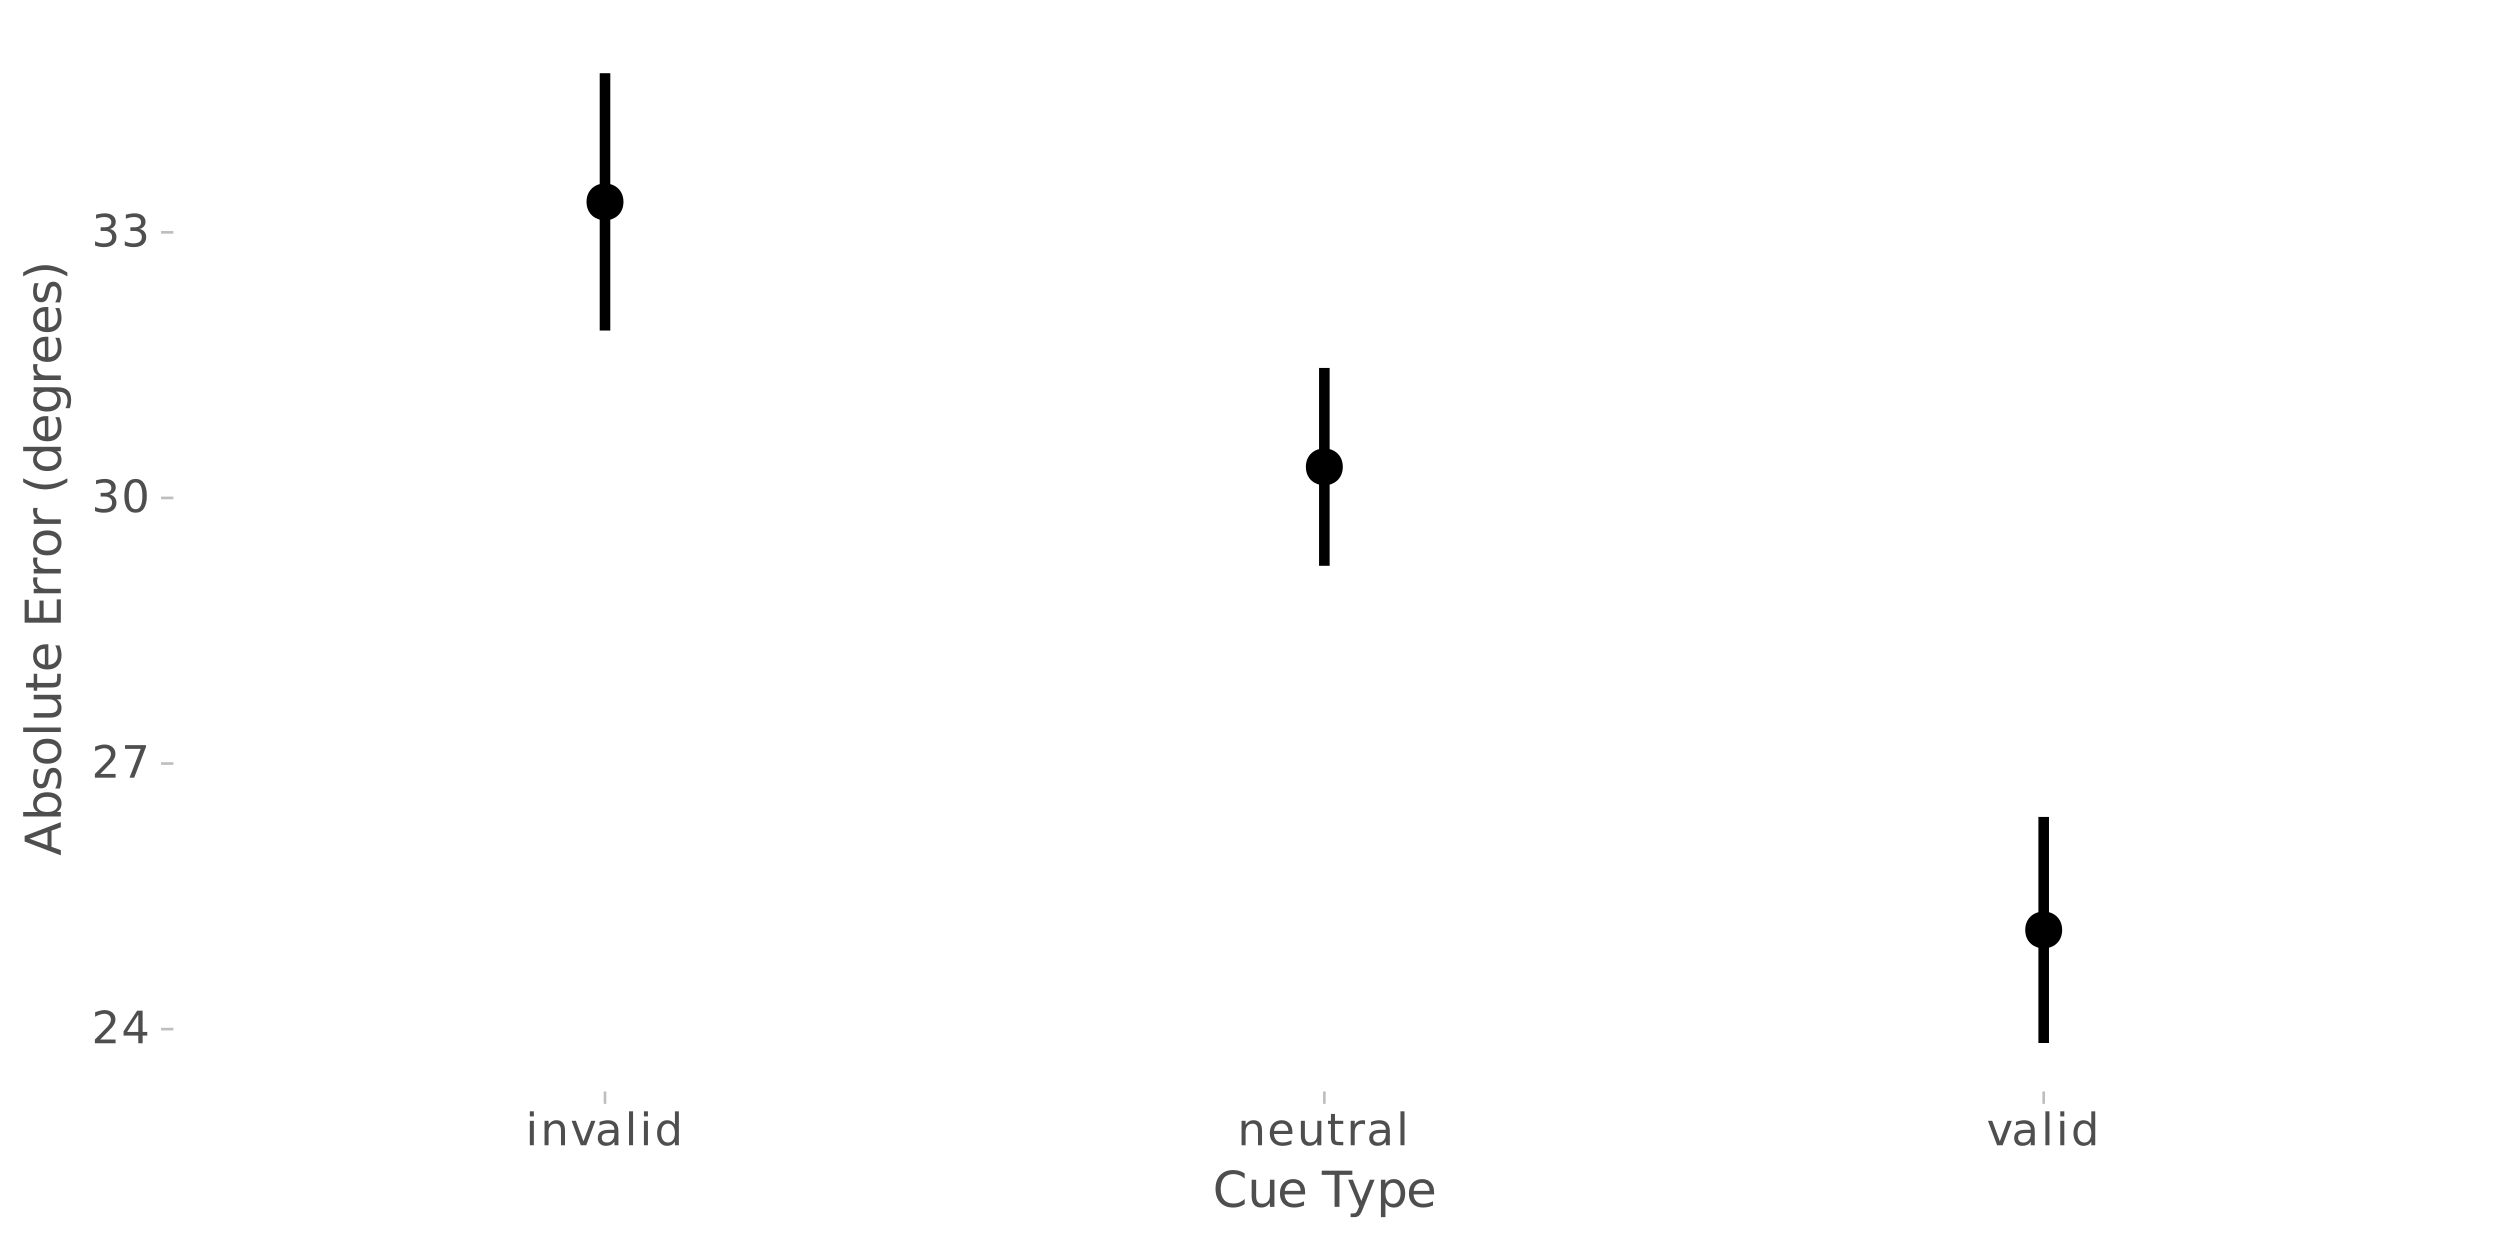
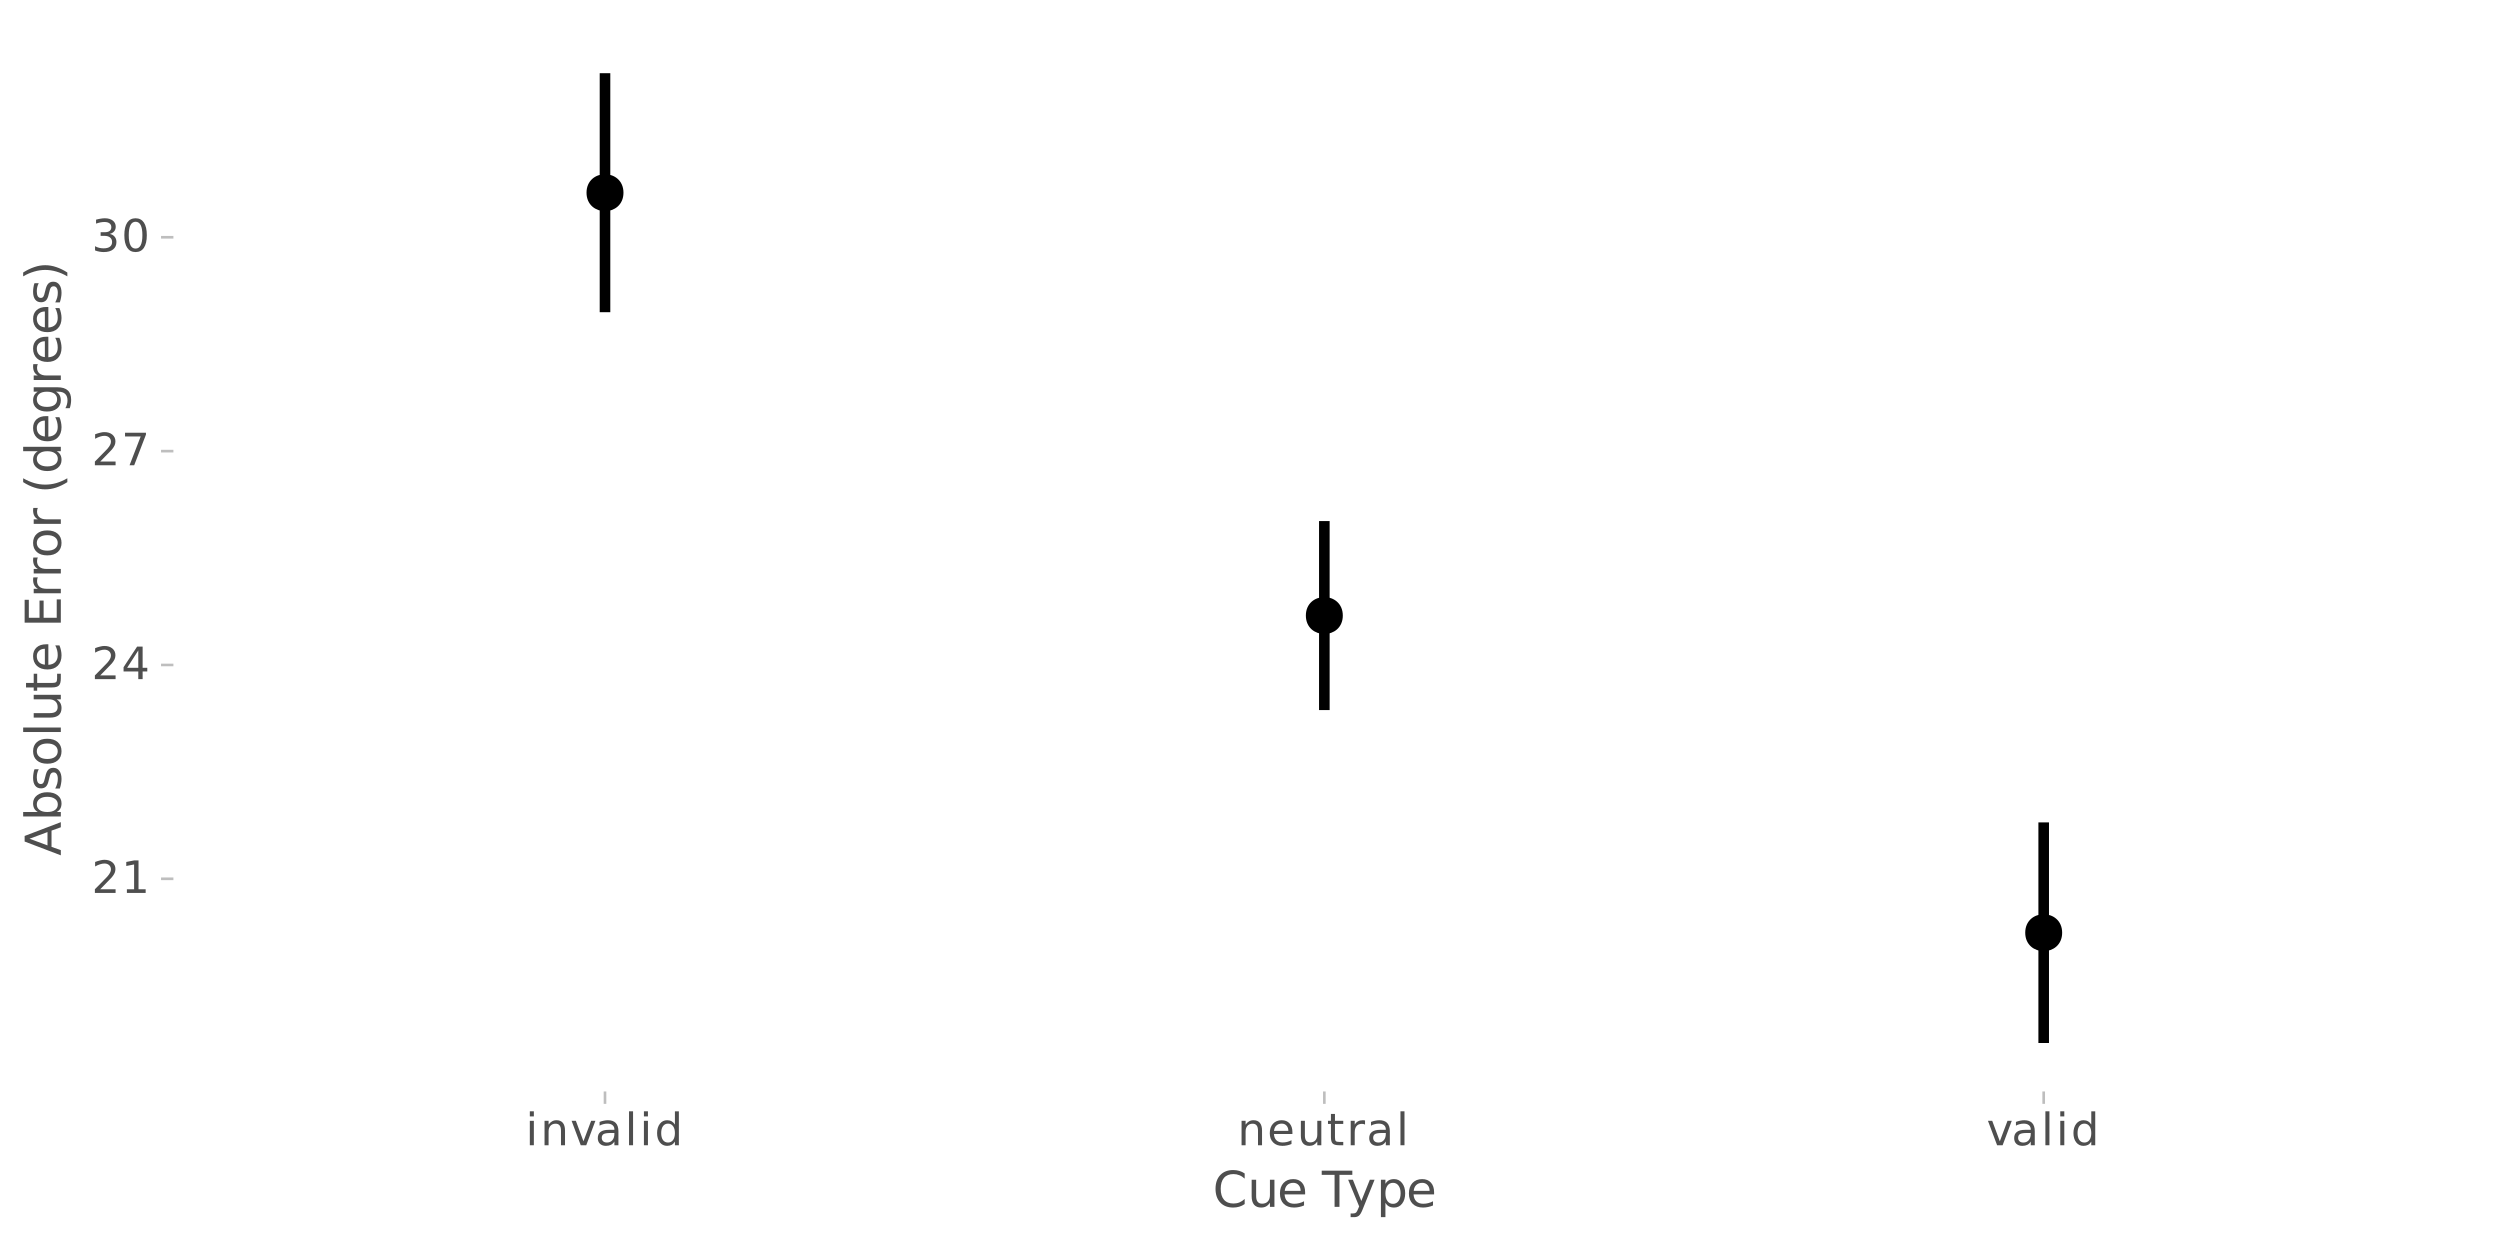
<svg xmlns="http://www.w3.org/2000/svg" xmlns:xlink="http://www.w3.org/1999/xlink" width="504pt" height="252pt" viewBox="0 0 504 252">
  <defs>
    <g>
      <g id="glyph-0-0">
        <path d="M 1.734 -0.75 L 4.828 -0.75 L 4.828 0 L 0.656 0 L 0.656 -0.75 C 1 -1.094 1.457 -1.555 2.031 -2.141 C 2.613 -2.734 2.984 -3.113 3.141 -3.281 C 3.422 -3.602 3.613 -3.875 3.719 -4.094 C 3.832 -4.32 3.891 -4.539 3.891 -4.75 C 3.891 -5.102 3.77 -5.391 3.531 -5.609 C 3.289 -5.828 2.973 -5.938 2.578 -5.938 C 2.297 -5.938 2 -5.883 1.688 -5.781 C 1.383 -5.688 1.055 -5.539 0.703 -5.344 L 0.703 -6.25 C 1.055 -6.383 1.391 -6.488 1.703 -6.562 C 2.016 -6.645 2.301 -6.688 2.562 -6.688 C 3.238 -6.688 3.781 -6.516 4.188 -6.172 C 4.594 -5.828 4.797 -5.375 4.797 -4.812 C 4.797 -4.539 4.742 -4.281 4.641 -4.031 C 4.535 -3.789 4.352 -3.508 4.094 -3.188 C 4.02 -3.102 3.785 -2.859 3.391 -2.453 C 2.992 -2.047 2.441 -1.477 1.734 -0.75 Z M 1.734 -0.75 " />
      </g>
      <g id="glyph-0-1">
+         <path d="M 1.109 -0.75 L 2.562 -0.75 L 2.562 -5.75 L 0.984 -5.438 L 0.984 -6.25 L 2.562 -6.562 L 3.453 -6.562 L 3.453 -0.75 L 4.891 -0.75 L 4.891 0 L 1.109 0 Z M 1.109 -0.75 " />
+       </g>
+       <g id="glyph-0-2">
        <path d="M 3.406 -5.781 L 1.156 -2.281 L 3.406 -2.281 Z M 3.172 -6.562 L 4.281 -6.562 L 4.281 -2.281 L 5.219 -2.281 L 5.219 -1.547 L 4.281 -1.547 L 4.281 0 L 3.406 0 L 3.406 -1.547 L 0.438 -1.547 L 0.438 -2.406 Z M 3.172 -6.562 " />
      </g>
-       <g id="glyph-0-2">
+       <g id="glyph-0-3">
        <path d="M 0.734 -6.562 L 4.953 -6.562 L 4.953 -6.188 L 2.578 0 L 1.641 0 L 3.891 -5.812 L 0.734 -5.812 Z M 0.734 -6.562 " />
      </g>
-       <g id="glyph-0-3">
+       <g id="glyph-0-4">
        <path d="M 3.656 -3.531 C 4.082 -3.445 4.41 -3.258 4.641 -2.969 C 4.879 -2.688 5 -2.332 5 -1.906 C 5 -1.258 4.773 -0.758 4.328 -0.406 C 3.891 -0.051 3.258 0.125 2.438 0.125 C 2.164 0.125 1.883 0.098 1.594 0.047 C 1.301 -0.004 1 -0.086 0.688 -0.203 L 0.688 -1.062 C 0.938 -0.914 1.207 -0.805 1.5 -0.734 C 1.789 -0.66 2.094 -0.625 2.406 -0.625 C 2.969 -0.625 3.395 -0.734 3.688 -0.953 C 3.977 -1.172 4.125 -1.488 4.125 -1.906 C 4.125 -2.289 3.988 -2.594 3.719 -2.812 C 3.445 -3.031 3.066 -3.141 2.578 -3.141 L 1.812 -3.141 L 1.812 -3.875 L 2.625 -3.875 C 3.062 -3.875 3.395 -3.957 3.625 -4.125 C 3.852 -4.301 3.969 -4.555 3.969 -4.891 C 3.969 -5.223 3.848 -5.477 3.609 -5.656 C 3.367 -5.844 3.023 -5.938 2.578 -5.938 C 2.336 -5.938 2.078 -5.91 1.797 -5.859 C 1.523 -5.805 1.223 -5.723 0.891 -5.609 L 0.891 -6.406 C 1.223 -6.5 1.535 -6.566 1.828 -6.609 C 2.117 -6.66 2.395 -6.688 2.656 -6.688 C 3.332 -6.688 3.867 -6.531 4.266 -6.219 C 4.66 -5.914 4.859 -5.504 4.859 -4.984 C 4.859 -4.617 4.754 -4.312 4.547 -4.062 C 4.336 -3.812 4.039 -3.633 3.656 -3.531 Z M 3.656 -3.531 " />
      </g>
-       <g id="glyph-0-4">
+       <g id="glyph-0-5">
        <path d="M 2.859 -5.984 C 2.398 -5.984 2.055 -5.754 1.828 -5.297 C 1.598 -4.848 1.484 -4.176 1.484 -3.281 C 1.484 -2.375 1.598 -1.695 1.828 -1.25 C 2.055 -0.801 2.398 -0.578 2.859 -0.578 C 3.316 -0.578 3.66 -0.801 3.891 -1.25 C 4.117 -1.695 4.234 -2.375 4.234 -3.281 C 4.234 -4.176 4.117 -4.848 3.891 -5.297 C 3.66 -5.754 3.316 -5.984 2.859 -5.984 Z M 2.859 -6.688 C 3.598 -6.688 4.16 -6.395 4.547 -5.812 C 4.93 -5.227 5.125 -4.383 5.125 -3.281 C 5.125 -2.176 4.93 -1.332 4.547 -0.75 C 4.16 -0.164 3.598 0.125 2.859 0.125 C 2.129 0.125 1.566 -0.164 1.172 -0.75 C 0.785 -1.332 0.594 -2.176 0.594 -3.281 C 0.594 -4.383 0.785 -5.227 1.172 -5.812 C 1.566 -6.395 2.129 -6.688 2.859 -6.688 Z M 2.859 -6.688 " />
      </g>
-       <g id="glyph-0-5">
+       <g id="glyph-0-6">
        <path d="M 0.844 -4.922 L 1.656 -4.922 L 1.656 0 L 0.844 0 Z M 0.844 -6.844 L 1.656 -6.844 L 1.656 -5.812 L 0.844 -5.812 Z M 0.844 -6.844 " />
      </g>
-       <g id="glyph-0-6">
+       <g id="glyph-0-7">
        <path d="M 4.938 -2.969 L 4.938 0 L 4.125 0 L 4.125 -2.938 C 4.125 -3.406 4.035 -3.754 3.859 -3.984 C 3.68 -4.223 3.41 -4.344 3.047 -4.344 C 2.609 -4.344 2.258 -4.203 2 -3.922 C 1.75 -3.641 1.625 -3.258 1.625 -2.781 L 1.625 0 L 0.812 0 L 0.812 -4.922 L 1.625 -4.922 L 1.625 -4.156 C 1.82 -4.445 2.051 -4.664 2.312 -4.812 C 2.57 -4.969 2.875 -5.047 3.219 -5.047 C 3.781 -5.047 4.207 -4.867 4.5 -4.516 C 4.789 -4.16 4.938 -3.645 4.938 -2.969 Z M 4.938 -2.969 " />
      </g>
-       <g id="glyph-0-7">
+       <g id="glyph-0-8">
        <path d="M 0.266 -4.922 L 1.125 -4.922 L 2.656 -0.797 L 4.203 -4.922 L 5.062 -4.922 L 3.219 0 L 2.109 0 Z M 0.266 -4.922 " />
      </g>
-       <g id="glyph-0-8">
+       <g id="glyph-0-9">
        <path d="M 3.078 -2.469 C 2.43 -2.469 1.977 -2.395 1.719 -2.25 C 1.469 -2.102 1.344 -1.848 1.344 -1.484 C 1.344 -1.203 1.438 -0.973 1.625 -0.797 C 1.82 -0.629 2.082 -0.547 2.406 -0.547 C 2.852 -0.547 3.211 -0.703 3.484 -1.016 C 3.754 -1.336 3.891 -1.766 3.891 -2.297 L 3.891 -2.469 Z M 4.703 -2.812 L 4.703 0 L 3.891 0 L 3.891 -0.75 C 3.703 -0.445 3.469 -0.223 3.188 -0.078 C 2.914 0.055 2.582 0.125 2.188 0.125 C 1.688 0.125 1.285 -0.016 0.984 -0.297 C 0.691 -0.578 0.547 -0.957 0.547 -1.438 C 0.547 -1.988 0.727 -2.406 1.094 -2.688 C 1.469 -2.969 2.02 -3.109 2.75 -3.109 L 3.891 -3.109 L 3.891 -3.188 C 3.891 -3.562 3.766 -3.848 3.516 -4.047 C 3.273 -4.254 2.93 -4.359 2.484 -4.359 C 2.203 -4.359 1.926 -4.32 1.656 -4.25 C 1.395 -4.188 1.145 -4.086 0.906 -3.953 L 0.906 -4.703 C 1.195 -4.816 1.484 -4.898 1.766 -4.953 C 2.047 -5.016 2.316 -5.047 2.578 -5.047 C 3.285 -5.047 3.816 -4.859 4.172 -4.484 C 4.523 -4.117 4.703 -3.562 4.703 -2.812 Z M 4.703 -2.812 " />
      </g>
-       <g id="glyph-0-9">
+       <g id="glyph-0-10">
        <path d="M 0.844 -6.844 L 1.656 -6.844 L 1.656 0 L 0.844 0 Z M 0.844 -6.844 " />
      </g>
-       <g id="glyph-0-10">
+       <g id="glyph-0-11">
        <path d="M 4.094 -4.172 L 4.094 -6.844 L 4.891 -6.844 L 4.891 0 L 4.094 0 L 4.094 -0.734 C 3.914 -0.441 3.695 -0.223 3.438 -0.078 C 3.176 0.055 2.867 0.125 2.516 0.125 C 1.922 0.125 1.438 -0.109 1.062 -0.578 C 0.688 -1.055 0.5 -1.68 0.5 -2.453 C 0.5 -3.223 0.688 -3.848 1.062 -4.328 C 1.438 -4.805 1.922 -5.047 2.516 -5.047 C 2.867 -5.047 3.176 -4.973 3.438 -4.828 C 3.695 -4.68 3.914 -4.461 4.094 -4.172 Z M 1.328 -2.453 C 1.328 -1.859 1.445 -1.391 1.688 -1.047 C 1.938 -0.711 2.273 -0.547 2.703 -0.547 C 3.129 -0.547 3.469 -0.711 3.719 -1.047 C 3.969 -1.391 4.094 -1.859 4.094 -2.453 C 4.094 -3.047 3.969 -3.508 3.719 -3.844 C 3.469 -4.188 3.129 -4.359 2.703 -4.359 C 2.273 -4.359 1.938 -4.188 1.688 -3.844 C 1.445 -3.508 1.328 -3.047 1.328 -2.453 Z M 1.328 -2.453 " />
      </g>
-       <g id="glyph-0-11">
+       <g id="glyph-0-12">
        <path d="M 5.062 -2.656 L 5.062 -2.266 L 1.344 -2.266 C 1.375 -1.711 1.539 -1.289 1.844 -1 C 2.145 -0.707 2.562 -0.562 3.094 -0.562 C 3.406 -0.562 3.707 -0.598 4 -0.672 C 4.289 -0.742 4.582 -0.859 4.875 -1.016 L 4.875 -0.25 C 4.582 -0.125 4.281 -0.031 3.969 0.031 C 3.664 0.094 3.359 0.125 3.047 0.125 C 2.266 0.125 1.645 -0.102 1.188 -0.562 C 0.727 -1.02 0.5 -1.633 0.5 -2.406 C 0.5 -3.219 0.711 -3.859 1.141 -4.328 C 1.578 -4.805 2.164 -5.047 2.906 -5.047 C 3.57 -5.047 4.098 -4.832 4.484 -4.406 C 4.867 -3.977 5.062 -3.395 5.062 -2.656 Z M 4.25 -2.906 C 4.238 -3.344 4.113 -3.691 3.875 -3.953 C 3.633 -4.223 3.316 -4.359 2.922 -4.359 C 2.461 -4.359 2.098 -4.227 1.828 -3.969 C 1.555 -3.719 1.398 -3.359 1.359 -2.891 Z M 4.25 -2.906 " />
      </g>
-       <g id="glyph-0-12">
+       <g id="glyph-0-13">
        <path d="M 0.766 -1.938 L 0.766 -4.922 L 1.578 -4.922 L 1.578 -1.969 C 1.578 -1.508 1.664 -1.16 1.844 -0.922 C 2.031 -0.691 2.301 -0.578 2.656 -0.578 C 3.094 -0.578 3.438 -0.711 3.688 -0.984 C 3.945 -1.266 4.078 -1.645 4.078 -2.125 L 4.078 -4.922 L 4.891 -4.922 L 4.891 0 L 4.078 0 L 4.078 -0.75 C 3.879 -0.457 3.648 -0.238 3.391 -0.094 C 3.129 0.051 2.828 0.125 2.484 0.125 C 1.922 0.125 1.492 -0.047 1.203 -0.391 C 0.91 -0.742 0.766 -1.258 0.766 -1.938 Z M 2.797 -5.047 Z M 2.797 -5.047 " />
      </g>
-       <g id="glyph-0-13">
+       <g id="glyph-0-14">
        <path d="M 1.641 -6.312 L 1.641 -4.922 L 3.312 -4.922 L 3.312 -4.297 L 1.641 -4.297 L 1.641 -1.625 C 1.641 -1.219 1.695 -0.957 1.812 -0.844 C 1.926 -0.727 2.148 -0.672 2.484 -0.672 L 3.312 -0.672 L 3.312 0 L 2.484 0 C 1.859 0 1.426 -0.113 1.188 -0.344 C 0.945 -0.582 0.828 -1.008 0.828 -1.625 L 0.828 -4.297 L 0.234 -4.297 L 0.234 -4.922 L 0.828 -4.922 L 0.828 -6.312 Z M 1.641 -6.312 " />
      </g>
-       <g id="glyph-0-14">
+       <g id="glyph-0-15">
        <path d="M 3.703 -4.172 C 3.609 -4.223 3.508 -4.258 3.406 -4.281 C 3.301 -4.301 3.18 -4.312 3.047 -4.312 C 2.586 -4.312 2.234 -4.16 1.984 -3.859 C 1.742 -3.566 1.625 -3.145 1.625 -2.594 L 1.625 0 L 0.812 0 L 0.812 -4.922 L 1.625 -4.922 L 1.625 -4.156 C 1.801 -4.457 2.023 -4.68 2.297 -4.828 C 2.566 -4.973 2.895 -5.047 3.281 -5.047 C 3.344 -5.047 3.406 -5.039 3.469 -5.031 C 3.539 -5.02 3.617 -5.008 3.703 -5 Z M 3.703 -4.172 " />
      </g>
      <g id="glyph-1-0">
        <path d="M 6.438 -6.734 L 6.438 -5.688 C 6.102 -6 5.75 -6.227 5.375 -6.375 C 5 -6.531 4.602 -6.609 4.188 -6.609 C 3.352 -6.609 2.711 -6.352 2.266 -5.844 C 1.828 -5.332 1.609 -4.598 1.609 -3.641 C 1.609 -2.68 1.828 -1.945 2.266 -1.438 C 2.711 -0.926 3.352 -0.672 4.188 -0.672 C 4.602 -0.672 5 -0.742 5.375 -0.891 C 5.75 -1.047 6.102 -1.281 6.438 -1.594 L 6.438 -0.562 C 6.094 -0.32 5.727 -0.145 5.344 -0.031 C 4.957 0.082 4.551 0.141 4.125 0.141 C 3.02 0.141 2.148 -0.195 1.516 -0.875 C 0.879 -1.551 0.562 -2.473 0.562 -3.641 C 0.562 -4.805 0.879 -5.727 1.516 -6.406 C 2.148 -7.082 3.02 -7.422 4.125 -7.422 C 4.562 -7.422 4.973 -7.363 5.359 -7.25 C 5.742 -7.133 6.102 -6.961 6.438 -6.734 Z M 6.438 -6.734 " />
      </g>
      <g id="glyph-1-1">
        <path d="M 0.844 -2.156 L 0.844 -5.469 L 1.75 -5.469 L 1.75 -2.188 C 1.75 -1.676 1.848 -1.289 2.047 -1.031 C 2.254 -0.77 2.555 -0.641 2.953 -0.641 C 3.441 -0.641 3.828 -0.789 4.109 -1.094 C 4.391 -1.406 4.531 -1.832 4.531 -2.375 L 4.531 -5.469 L 5.438 -5.469 L 5.438 0 L 4.531 0 L 4.531 -0.844 C 4.312 -0.508 4.055 -0.258 3.766 -0.094 C 3.484 0.062 3.148 0.141 2.766 0.141 C 2.141 0.141 1.66 -0.051 1.328 -0.438 C 1.004 -0.832 0.844 -1.406 0.844 -2.156 Z M 3.109 -5.594 Z M 3.109 -5.594 " />
      </g>
      <g id="glyph-1-2">
        <path d="M 5.625 -2.953 L 5.625 -2.516 L 1.484 -2.516 C 1.523 -1.898 1.711 -1.43 2.047 -1.109 C 2.379 -0.785 2.844 -0.625 3.438 -0.625 C 3.781 -0.625 4.113 -0.664 4.438 -0.75 C 4.77 -0.832 5.094 -0.957 5.406 -1.125 L 5.406 -0.281 C 5.082 -0.145 4.75 -0.039 4.406 0.031 C 4.07 0.102 3.734 0.141 3.391 0.141 C 2.516 0.141 1.82 -0.109 1.312 -0.609 C 0.801 -1.117 0.547 -1.812 0.547 -2.688 C 0.547 -3.582 0.785 -4.289 1.266 -4.812 C 1.754 -5.332 2.41 -5.594 3.234 -5.594 C 3.973 -5.594 4.555 -5.359 4.984 -4.891 C 5.41 -4.422 5.625 -3.773 5.625 -2.953 Z M 4.719 -3.219 C 4.719 -3.707 4.582 -4.098 4.312 -4.391 C 4.039 -4.691 3.688 -4.844 3.25 -4.844 C 2.738 -4.844 2.332 -4.695 2.031 -4.406 C 1.738 -4.125 1.566 -3.727 1.516 -3.219 Z M 4.719 -3.219 " />
      </g>
      <g id="glyph-1-3">
</g>
      <g id="glyph-1-4">
        <path d="M -0.031 -7.297 L 6.141 -7.297 L 6.141 -6.453 L 3.547 -6.453 L 3.547 0 L 2.562 0 L 2.562 -6.453 L -0.031 -6.453 Z M -0.031 -7.297 " />
      </g>
      <g id="glyph-1-5">
        <path d="M 3.219 0.516 C 2.969 1.16 2.719 1.582 2.469 1.781 C 2.227 1.977 1.91 2.078 1.516 2.078 L 0.797 2.078 L 0.797 1.328 L 1.312 1.328 C 1.562 1.328 1.754 1.27 1.891 1.156 C 2.023 1.039 2.176 0.766 2.344 0.328 L 2.516 -0.094 L 0.297 -5.469 L 1.25 -5.469 L 2.953 -1.188 L 4.672 -5.469 L 5.625 -5.469 Z M 3.219 0.516 " />
      </g>
      <g id="glyph-1-6">
        <path d="M 1.812 -0.828 L 1.812 2.078 L 0.906 2.078 L 0.906 -5.469 L 1.812 -5.469 L 1.812 -4.641 C 2 -4.961 2.234 -5.203 2.516 -5.359 C 2.805 -5.516 3.156 -5.594 3.562 -5.594 C 4.227 -5.594 4.766 -5.328 5.172 -4.797 C 5.586 -4.273 5.797 -3.586 5.797 -2.734 C 5.797 -1.867 5.586 -1.172 5.172 -0.641 C 4.766 -0.117 4.227 0.141 3.562 0.141 C 3.156 0.141 2.805 0.062 2.516 -0.094 C 2.234 -0.25 2 -0.492 1.812 -0.828 Z M 4.875 -2.734 C 4.875 -3.391 4.734 -3.906 4.453 -4.281 C 4.18 -4.656 3.812 -4.844 3.344 -4.844 C 2.863 -4.844 2.488 -4.656 2.219 -4.281 C 1.945 -3.906 1.812 -3.391 1.812 -2.734 C 1.812 -2.066 1.945 -1.547 2.219 -1.172 C 2.488 -0.797 2.863 -0.609 3.344 -0.609 C 3.812 -0.609 4.18 -0.797 4.453 -1.172 C 4.734 -1.547 4.875 -2.066 4.875 -2.734 Z M 4.875 -2.734 " />
      </g>
      <g id="glyph-2-0">
        <path d="M -6.312 -3.422 L -2.688 -2.078 L -2.688 -4.766 Z M -7.297 -2.859 L -7.297 -3.984 L 0 -6.766 L 0 -5.734 L -1.875 -5.062 L -1.875 -1.781 L 0 -1.125 L 0 -0.078 Z M -7.297 -2.859 " />
      </g>
      <g id="glyph-2-1">
        <path d="M -2.734 -4.875 C -3.391 -4.875 -3.906 -4.734 -4.281 -4.453 C -4.656 -4.18 -4.844 -3.812 -4.844 -3.344 C -4.844 -2.863 -4.656 -2.488 -4.281 -2.219 C -3.906 -1.945 -3.391 -1.812 -2.734 -1.812 C -2.066 -1.812 -1.547 -1.945 -1.172 -2.219 C -0.797 -2.488 -0.609 -2.863 -0.609 -3.344 C -0.609 -3.812 -0.797 -4.18 -1.172 -4.453 C -1.547 -4.734 -2.066 -4.875 -2.734 -4.875 Z M -4.641 -1.812 C -4.961 -2 -5.203 -2.234 -5.359 -2.516 C -5.516 -2.805 -5.594 -3.156 -5.594 -3.562 C -5.594 -4.227 -5.328 -4.766 -4.797 -5.172 C -4.273 -5.586 -3.586 -5.797 -2.734 -5.797 C -1.867 -5.797 -1.172 -5.586 -0.641 -5.172 C -0.117 -4.766 0.141 -4.227 0.141 -3.562 C 0.141 -3.156 0.062 -2.805 -0.094 -2.516 C -0.25 -2.234 -0.492 -2 -0.828 -1.812 L 0 -1.812 L 0 -0.906 L -7.594 -0.906 L -7.594 -1.812 Z M -4.641 -1.812 " />
      </g>
      <g id="glyph-2-2">
        <path d="M -5.312 -4.422 L -4.453 -4.422 C -4.586 -4.172 -4.688 -3.91 -4.75 -3.641 C -4.812 -3.367 -4.844 -3.082 -4.844 -2.781 C -4.844 -2.344 -4.773 -2.008 -4.641 -1.781 C -4.504 -1.562 -4.301 -1.453 -4.031 -1.453 C -3.82 -1.453 -3.656 -1.531 -3.531 -1.688 C -3.414 -1.844 -3.305 -2.164 -3.203 -2.656 L -3.125 -2.953 C -2.988 -3.598 -2.797 -4.051 -2.547 -4.312 C -2.297 -4.582 -1.953 -4.719 -1.516 -4.719 C -1.004 -4.719 -0.598 -4.516 -0.297 -4.109 C -0.004 -3.711 0.141 -3.164 0.141 -2.469 C 0.141 -2.164 0.109 -1.852 0.047 -1.531 C -0.004 -1.219 -0.086 -0.891 -0.203 -0.547 L -1.125 -0.547 C -0.957 -0.879 -0.828 -1.203 -0.734 -1.516 C -0.648 -1.836 -0.609 -2.16 -0.609 -2.484 C -0.609 -2.898 -0.68 -3.223 -0.828 -3.453 C -0.973 -3.68 -1.176 -3.797 -1.438 -3.797 C -1.688 -3.797 -1.875 -3.711 -2 -3.547 C -2.133 -3.391 -2.258 -3.031 -2.375 -2.469 L -2.453 -2.156 C -2.566 -1.602 -2.742 -1.203 -2.984 -0.953 C -3.234 -0.703 -3.566 -0.578 -3.984 -0.578 C -4.504 -0.578 -4.898 -0.758 -5.172 -1.125 C -5.453 -1.488 -5.594 -2.008 -5.594 -2.688 C -5.594 -3.008 -5.566 -3.316 -5.516 -3.609 C -5.473 -3.91 -5.406 -4.18 -5.312 -4.422 Z M -5.312 -4.422 " />
      </g>
      <g id="glyph-2-3">
        <path d="M -4.844 -3.062 C -4.844 -2.582 -4.656 -2.203 -4.281 -1.922 C -3.906 -1.641 -3.391 -1.5 -2.734 -1.5 C -2.078 -1.5 -1.562 -1.633 -1.188 -1.906 C -0.812 -2.188 -0.625 -2.57 -0.625 -3.062 C -0.625 -3.539 -0.812 -3.922 -1.188 -4.203 C -1.562 -4.484 -2.078 -4.625 -2.734 -4.625 C -3.379 -4.625 -3.891 -4.484 -4.266 -4.203 C -4.648 -3.922 -4.844 -3.539 -4.844 -3.062 Z M -5.594 -3.062 C -5.594 -3.844 -5.336 -4.457 -4.828 -4.906 C -4.328 -5.352 -3.629 -5.578 -2.734 -5.578 C -1.836 -5.578 -1.133 -5.352 -0.625 -4.906 C -0.113 -4.457 0.141 -3.844 0.141 -3.062 C 0.141 -2.281 -0.113 -1.664 -0.625 -1.219 C -1.133 -0.77 -1.836 -0.547 -2.734 -0.547 C -3.629 -0.547 -4.328 -0.77 -4.828 -1.219 C -5.336 -1.664 -5.594 -2.281 -5.594 -3.062 Z M -5.594 -3.062 " />
      </g>
      <g id="glyph-2-4">
        <path d="M -7.594 -0.938 L -7.594 -1.844 L 0 -1.844 L 0 -0.938 Z M -7.594 -0.938 " />
      </g>
      <g id="glyph-2-5">
        <path d="M -2.156 -0.844 L -5.469 -0.844 L -5.469 -1.75 L -2.188 -1.75 C -1.676 -1.75 -1.289 -1.848 -1.031 -2.047 C -0.77 -2.254 -0.641 -2.555 -0.641 -2.953 C -0.641 -3.441 -0.789 -3.828 -1.094 -4.109 C -1.406 -4.391 -1.832 -4.531 -2.375 -4.531 L -5.469 -4.531 L -5.469 -5.438 L 0 -5.438 L 0 -4.531 L -0.844 -4.531 C -0.508 -4.312 -0.258 -4.055 -0.094 -3.766 C 0.062 -3.484 0.141 -3.148 0.141 -2.766 C 0.141 -2.141 -0.051 -1.66 -0.438 -1.328 C -0.832 -1.004 -1.406 -0.844 -2.156 -0.844 Z M -5.594 -3.109 Z M -5.594 -3.109 " />
      </g>
      <g id="glyph-2-6">
        <path d="M -7.016 -1.828 L -5.469 -1.828 L -5.469 -3.688 L -4.766 -3.688 L -4.766 -1.828 L -1.797 -1.828 C -1.359 -1.828 -1.07 -1.891 -0.938 -2.016 C -0.812 -2.141 -0.75 -2.391 -0.75 -2.766 L -0.75 -3.688 L 0 -3.688 L 0 -2.766 C 0 -2.066 -0.129 -1.582 -0.391 -1.312 C -0.648 -1.051 -1.117 -0.922 -1.797 -0.922 L -4.766 -0.922 L -4.766 -0.266 L -5.469 -0.266 L -5.469 -0.922 L -7.016 -0.922 Z M -7.016 -1.828 " />
      </g>
      <g id="glyph-2-7">
        <path d="M -2.953 -5.625 L -2.516 -5.625 L -2.516 -1.484 C -1.898 -1.523 -1.43 -1.711 -1.109 -2.047 C -0.785 -2.379 -0.625 -2.844 -0.625 -3.438 C -0.625 -3.781 -0.664 -4.113 -0.75 -4.438 C -0.832 -4.77 -0.957 -5.094 -1.125 -5.406 L -0.281 -5.406 C -0.145 -5.082 -0.039 -4.75 0.031 -4.406 C 0.102 -4.07 0.141 -3.734 0.141 -3.391 C 0.141 -2.516 -0.109 -1.82 -0.609 -1.312 C -1.117 -0.801 -1.812 -0.547 -2.688 -0.547 C -3.582 -0.547 -4.289 -0.785 -4.812 -1.266 C -5.332 -1.754 -5.594 -2.41 -5.594 -3.234 C -5.594 -3.973 -5.359 -4.555 -4.891 -4.984 C -4.422 -5.41 -3.773 -5.625 -2.953 -5.625 Z M -3.219 -4.719 C -3.707 -4.719 -4.098 -4.582 -4.391 -4.312 C -4.691 -4.039 -4.844 -3.688 -4.844 -3.25 C -4.844 -2.738 -4.695 -2.332 -4.406 -2.031 C -4.125 -1.738 -3.727 -1.566 -3.219 -1.516 Z M -3.219 -4.719 " />
      </g>
      <g id="glyph-2-8">
</g>
      <g id="glyph-2-9">
        <path d="M -7.297 -0.984 L -7.297 -5.594 L -6.453 -5.594 L -6.453 -1.969 L -4.297 -1.969 L -4.297 -5.438 L -3.469 -5.438 L -3.469 -1.969 L -0.828 -1.969 L -0.828 -5.672 L 0 -5.672 L 0 -0.984 Z M -7.297 -0.984 " />
      </g>
      <g id="glyph-2-10">
        <path d="M -4.625 -4.109 C -4.688 -4.004 -4.727 -3.895 -4.75 -3.781 C -4.781 -3.664 -4.797 -3.535 -4.797 -3.391 C -4.797 -2.879 -4.629 -2.488 -4.297 -2.219 C -3.973 -1.945 -3.5 -1.812 -2.875 -1.812 L 0 -1.812 L 0 -0.906 L -5.469 -0.906 L -5.469 -1.812 L -4.625 -1.812 C -4.957 -2 -5.203 -2.242 -5.359 -2.547 C -5.516 -2.848 -5.594 -3.219 -5.594 -3.656 C -5.594 -3.719 -5.586 -3.785 -5.578 -3.859 C -5.578 -3.93 -5.566 -4.016 -5.547 -4.109 Z M -4.625 -4.109 " />
      </g>
      <g id="glyph-2-11">
        <path d="M -7.594 -3.094 C -6.844 -2.664 -6.098 -2.344 -5.359 -2.125 C -4.629 -1.914 -3.891 -1.812 -3.141 -1.812 C -2.391 -1.812 -1.645 -1.914 -0.906 -2.125 C -0.164 -2.344 0.57 -2.664 1.312 -3.094 L 1.312 -2.312 C 0.551 -1.832 -0.195 -1.469 -0.938 -1.219 C -1.676 -0.977 -2.41 -0.859 -3.141 -0.859 C -3.867 -0.859 -4.598 -0.977 -5.328 -1.219 C -6.066 -1.457 -6.82 -1.82 -7.594 -2.312 Z M -7.594 -3.094 " />
      </g>
      <g id="glyph-2-12">
        <path d="M -4.641 -4.547 L -7.594 -4.547 L -7.594 -5.438 L 0 -5.438 L 0 -4.547 L -0.828 -4.547 C -0.492 -4.359 -0.25 -4.117 -0.094 -3.828 C 0.062 -3.535 0.141 -3.188 0.141 -2.781 C 0.141 -2.125 -0.117 -1.586 -0.641 -1.172 C -1.172 -0.754 -1.867 -0.547 -2.734 -0.547 C -3.586 -0.547 -4.273 -0.754 -4.797 -1.172 C -5.328 -1.586 -5.594 -2.125 -5.594 -2.781 C -5.594 -3.188 -5.516 -3.535 -5.359 -3.828 C -5.203 -4.117 -4.961 -4.359 -4.641 -4.547 Z M -2.734 -1.484 C -2.066 -1.484 -1.547 -1.617 -1.172 -1.891 C -0.797 -2.16 -0.609 -2.535 -0.609 -3.016 C -0.609 -3.484 -0.797 -3.852 -1.172 -4.125 C -1.547 -4.406 -2.066 -4.547 -2.734 -4.547 C -3.391 -4.547 -3.906 -4.406 -4.281 -4.125 C -4.656 -3.852 -4.844 -3.484 -4.844 -3.016 C -4.844 -2.535 -4.656 -2.16 -4.281 -1.891 C -3.906 -1.617 -3.391 -1.484 -2.734 -1.484 Z M -2.734 -1.484 " />
      </g>
      <g id="glyph-2-13">
        <path d="M -2.797 -4.547 C -3.453 -4.547 -3.957 -4.41 -4.312 -4.141 C -4.664 -3.867 -4.844 -3.492 -4.844 -3.016 C -4.844 -2.523 -4.664 -2.145 -4.312 -1.875 C -3.957 -1.613 -3.453 -1.484 -2.797 -1.484 C -2.148 -1.484 -1.645 -1.613 -1.281 -1.875 C -0.926 -2.145 -0.75 -2.523 -0.75 -3.016 C -0.75 -3.492 -0.926 -3.867 -1.281 -4.141 C -1.645 -4.41 -2.148 -4.547 -2.797 -4.547 Z M -0.672 -5.438 C 0.254 -5.438 0.941 -5.227 1.391 -4.812 C 1.848 -4.406 2.078 -3.773 2.078 -2.922 C 2.078 -2.609 2.051 -2.312 2 -2.031 C 1.957 -1.75 1.891 -1.477 1.797 -1.219 L 0.922 -1.219 C 1.066 -1.477 1.172 -1.734 1.234 -1.984 C 1.305 -2.242 1.344 -2.508 1.344 -2.781 C 1.344 -3.363 1.188 -3.801 0.875 -4.094 C 0.57 -4.395 0.109 -4.547 -0.516 -4.547 L -0.969 -4.547 C -0.645 -4.359 -0.398 -4.117 -0.234 -3.828 C -0.078 -3.535 0 -3.188 0 -2.781 C 0 -2.113 -0.254 -1.57 -0.766 -1.156 C -1.273 -0.75 -1.953 -0.547 -2.797 -0.547 C -3.641 -0.547 -4.316 -0.75 -4.828 -1.156 C -5.336 -1.57 -5.594 -2.113 -5.594 -2.781 C -5.594 -3.188 -5.516 -3.535 -5.359 -3.828 C -5.203 -4.117 -4.961 -4.359 -4.641 -4.547 L -5.469 -4.547 L -5.469 -5.438 Z M -0.672 -5.438 " />
      </g>
      <g id="glyph-2-14">
        <path d="M -7.594 -0.797 L -7.594 -1.578 C -6.82 -2.066 -6.066 -2.43 -5.328 -2.672 C -4.598 -2.922 -3.867 -3.047 -3.141 -3.047 C -2.41 -3.047 -1.676 -2.922 -0.938 -2.672 C -0.195 -2.43 0.551 -2.066 1.312 -1.578 L 1.312 -0.797 C 0.57 -1.234 -0.164 -1.555 -0.906 -1.766 C -1.645 -1.984 -2.391 -2.094 -3.141 -2.094 C -3.891 -2.094 -4.629 -1.984 -5.359 -1.766 C -6.098 -1.555 -6.844 -1.234 -7.594 -0.797 Z M -7.594 -0.797 " />
      </g>
    </g>
    <clipPath id="clip-0">
      <path clip-rule="nonzero" d="M 34.957 4.98 L 499.02 4.98 L 499.02 220.043 L 34.957 220.043 Z M 34.957 4.98 " />
    </clipPath>
  </defs>
  <rect x="-50.4" y="-25.2" width="604.8" height="302.4" fill="rgb(100%, 100%, 100%)" fill-opacity="1" />
  <g clip-path="url(#clip-0)">
    <path fill-rule="nonzero" fill="rgb(100%, 100%, 100%)" fill-opacity="1" d="M 34.957 220.043 L 499.02 220.043 L 499.02 4.98 L 34.957 4.98 Z M 34.957 220.043 " />
  </g>
-   <path fill="none" stroke-width="2.134" stroke-linecap="butt" stroke-linejoin="round" stroke="rgb(0%, 0%, 0%)" stroke-opacity="1" stroke-miterlimit="10" d="M 121.969 66.641 L 121.969 14.758 " />
-   <path fill="none" stroke-width="2.134" stroke-linecap="butt" stroke-linejoin="round" stroke="rgb(0%, 0%, 0%)" stroke-opacity="1" stroke-miterlimit="10" d="M 266.988 114.059 L 266.988 74.176 " />
-   <path fill="none" stroke-width="2.134" stroke-linecap="butt" stroke-linejoin="round" stroke="rgb(0%, 0%, 0%)" stroke-opacity="1" stroke-miterlimit="10" d="M 412.008 210.27 L 412.008 164.691 " />
-   <path fill-rule="nonzero" fill="rgb(0%, 0%, 0%)" fill-opacity="1" stroke-width="0.522" stroke-linecap="round" stroke-linejoin="round" stroke="rgb(0%, 0%, 0%)" stroke-opacity="1" stroke-miterlimit="10" d="M 125.43 40.699 C 125.43 45.316 118.504 45.316 118.504 40.699 C 118.504 36.082 125.43 36.082 125.43 40.699 " />
-   <path fill-rule="nonzero" fill="rgb(0%, 0%, 0%)" fill-opacity="1" stroke-width="0.522" stroke-linecap="round" stroke-linejoin="round" stroke="rgb(0%, 0%, 0%)" stroke-opacity="1" stroke-miterlimit="10" d="M 270.449 94.117 C 270.449 98.734 263.523 98.734 263.523 94.117 C 263.523 89.504 270.449 89.504 270.449 94.117 " />
-   <path fill-rule="nonzero" fill="rgb(0%, 0%, 0%)" fill-opacity="1" stroke-width="0.522" stroke-linecap="round" stroke-linejoin="round" stroke="rgb(0%, 0%, 0%)" stroke-opacity="1" stroke-miterlimit="10" d="M 415.469 187.48 C 415.469 192.098 408.547 192.098 408.547 187.48 C 408.547 182.863 415.469 182.863 415.469 187.48 " />
-   <g fill="rgb(30.588%, 30.588%, 30.588%)" fill-opacity="1">
-     <use xlink:href="#glyph-0-0" x="18.473" y="210.319" />
-     <use xlink:href="#glyph-0-1" x="24.473" y="210.319" />
-   </g>
-   <g fill="rgb(30.588%, 30.588%, 30.588%)" fill-opacity="1">
-     <use xlink:href="#glyph-0-0" x="18.473" y="156.78" />
-     <use xlink:href="#glyph-0-2" x="24.473" y="156.78" />
-   </g>
-   <g fill="rgb(30.588%, 30.588%, 30.588%)" fill-opacity="1">
-     <use xlink:href="#glyph-0-3" x="18.473" y="103.237" />
-     <use xlink:href="#glyph-0-4" x="24.473" y="103.237" />
-   </g>
-   <g fill="rgb(30.588%, 30.588%, 30.588%)" fill-opacity="1">
-     <use xlink:href="#glyph-0-3" x="18.473" y="49.694" />
-     <use xlink:href="#glyph-0-3" x="24.473" y="49.694" />
-   </g>
-   <path fill="none" stroke-width="0.533" stroke-linecap="butt" stroke-linejoin="round" stroke="rgb(74.51%, 74.51%, 74.51%)" stroke-opacity="1" stroke-miterlimit="10" d="M 32.465 207.465 L 34.957 207.465 " />
-   <path fill="none" stroke-width="0.533" stroke-linecap="butt" stroke-linejoin="round" stroke="rgb(74.51%, 74.51%, 74.51%)" stroke-opacity="1" stroke-miterlimit="10" d="M 32.465 153.926 L 34.957 153.926 " />
-   <path fill="none" stroke-width="0.533" stroke-linecap="butt" stroke-linejoin="round" stroke="rgb(74.51%, 74.51%, 74.51%)" stroke-opacity="1" stroke-miterlimit="10" d="M 32.465 100.383 L 34.957 100.383 " />
-   <path fill="none" stroke-width="0.533" stroke-linecap="butt" stroke-linejoin="round" stroke="rgb(74.51%, 74.51%, 74.51%)" stroke-opacity="1" stroke-miterlimit="10" d="M 32.465 46.84 L 34.957 46.84 " />
+   <path fill="none" stroke-width="2.134" stroke-linecap="butt" stroke-linejoin="round" stroke="rgb(0%, 0%, 0%)" stroke-opacity="1" stroke-miterlimit="10" d="M 121.969 62.934 L 121.969 14.758 " />
+   <path fill="none" stroke-width="2.134" stroke-linecap="butt" stroke-linejoin="round" stroke="rgb(0%, 0%, 0%)" stroke-opacity="1" stroke-miterlimit="10" d="M 266.988 143.145 L 266.988 105.043 " />
+   <path fill="none" stroke-width="2.134" stroke-linecap="butt" stroke-linejoin="round" stroke="rgb(0%, 0%, 0%)" stroke-opacity="1" stroke-miterlimit="10" d="M 412.008 210.27 L 412.008 165.797 " />
+   <path fill-rule="nonzero" fill="rgb(0%, 0%, 0%)" fill-opacity="1" stroke-width="0.522" stroke-linecap="round" stroke-linejoin="round" stroke="rgb(0%, 0%, 0%)" stroke-opacity="1" stroke-miterlimit="10" d="M 125.43 38.848 C 125.43 43.461 118.504 43.461 118.504 38.848 C 118.504 34.23 125.43 34.23 125.43 38.848 " />
+   <path fill-rule="nonzero" fill="rgb(0%, 0%, 0%)" fill-opacity="1" stroke-width="0.522" stroke-linecap="round" stroke-linejoin="round" stroke="rgb(0%, 0%, 0%)" stroke-opacity="1" stroke-miterlimit="10" d="M 270.449 124.094 C 270.449 128.707 263.523 128.707 263.523 124.094 C 263.523 119.477 270.449 119.477 270.449 124.094 " />
+   <path fill-rule="nonzero" fill="rgb(0%, 0%, 0%)" fill-opacity="1" stroke-width="0.522" stroke-linecap="round" stroke-linejoin="round" stroke="rgb(0%, 0%, 0%)" stroke-opacity="1" stroke-miterlimit="10" d="M 415.469 188.035 C 415.469 192.648 408.547 192.648 408.547 188.035 C 408.547 183.418 415.469 183.418 415.469 188.035 " />
+   <g fill="rgb(30.588%, 30.588%, 30.588%)" fill-opacity="1">
+     <use xlink:href="#glyph-0-0" x="18.473" y="180.022" />
+     <use xlink:href="#glyph-0-1" x="24.473" y="180.022" />
+   </g>
+   <g fill="rgb(30.588%, 30.588%, 30.588%)" fill-opacity="1">
+     <use xlink:href="#glyph-0-0" x="18.473" y="136.913" />
+     <use xlink:href="#glyph-0-2" x="24.473" y="136.913" />
+   </g>
+   <g fill="rgb(30.588%, 30.588%, 30.588%)" fill-opacity="1">
+     <use xlink:href="#glyph-0-0" x="18.473" y="93.8" />
+     <use xlink:href="#glyph-0-3" x="24.473" y="93.8" />
+   </g>
+   <g fill="rgb(30.588%, 30.588%, 30.588%)" fill-opacity="1">
+     <use xlink:href="#glyph-0-4" x="18.473" y="50.69" />
+     <use xlink:href="#glyph-0-5" x="24.473" y="50.69" />
+   </g>
+   <path fill="none" stroke-width="0.533" stroke-linecap="butt" stroke-linejoin="round" stroke="rgb(74.51%, 74.51%, 74.51%)" stroke-opacity="1" stroke-miterlimit="10" d="M 32.465 177.168 L 34.957 177.168 " />
+   <path fill="none" stroke-width="0.533" stroke-linecap="butt" stroke-linejoin="round" stroke="rgb(74.51%, 74.51%, 74.51%)" stroke-opacity="1" stroke-miterlimit="10" d="M 32.465 134.059 L 34.957 134.059 " />
+   <path fill="none" stroke-width="0.533" stroke-linecap="butt" stroke-linejoin="round" stroke="rgb(74.51%, 74.51%, 74.51%)" stroke-opacity="1" stroke-miterlimit="10" d="M 32.465 90.945 L 34.957 90.945 " />
+   <path fill="none" stroke-width="0.533" stroke-linecap="butt" stroke-linejoin="round" stroke="rgb(74.51%, 74.51%, 74.51%)" stroke-opacity="1" stroke-miterlimit="10" d="M 32.465 47.836 L 34.957 47.836 " />
  <path fill="none" stroke-width="0.533" stroke-linecap="butt" stroke-linejoin="round" stroke="rgb(74.51%, 74.51%, 74.51%)" stroke-opacity="1" stroke-miterlimit="10" d="M 121.969 222.535 L 121.969 220.043 " />
  <path fill="none" stroke-width="0.533" stroke-linecap="butt" stroke-linejoin="round" stroke="rgb(74.51%, 74.51%, 74.51%)" stroke-opacity="1" stroke-miterlimit="10" d="M 266.988 222.535 L 266.988 220.043 " />
  <path fill="none" stroke-width="0.533" stroke-linecap="butt" stroke-linejoin="round" stroke="rgb(74.51%, 74.51%, 74.51%)" stroke-opacity="1" stroke-miterlimit="10" d="M 412.008 222.535 L 412.008 220.043 " />
  <g fill="rgb(30.588%, 30.588%, 30.588%)" fill-opacity="1">
-     <use xlink:href="#glyph-0-5" x="105.969" y="230.882" />
-     <use xlink:href="#glyph-0-6" x="108.969" y="230.882" />
-     <use xlink:href="#glyph-0-7" x="114.969" y="230.882" />
-     <use xlink:href="#glyph-0-8" x="119.969" y="230.882" />
-     <use xlink:href="#glyph-0-9" x="125.969" y="230.882" />
-     <use xlink:href="#glyph-0-5" x="128.969" y="230.882" />
-     <use xlink:href="#glyph-0-10" x="131.969" y="230.882" />
-   </g>
-   <g fill="rgb(30.588%, 30.588%, 30.588%)" fill-opacity="1">
-     <use xlink:href="#glyph-0-6" x="249.488" y="230.882" />
-     <use xlink:href="#glyph-0-11" x="255.488" y="230.882" />
-     <use xlink:href="#glyph-0-12" x="261.488" y="230.882" />
-     <use xlink:href="#glyph-0-13" x="267.488" y="230.882" />
-     <use xlink:href="#glyph-0-14" x="271.488" y="230.882" />
-     <use xlink:href="#glyph-0-8" x="275.488" y="230.882" />
-     <use xlink:href="#glyph-0-9" x="281.488" y="230.882" />
-   </g>
-   <g fill="rgb(30.588%, 30.588%, 30.588%)" fill-opacity="1">
-     <use xlink:href="#glyph-0-7" x="400.508" y="230.882" />
-     <use xlink:href="#glyph-0-8" x="405.508" y="230.882" />
-     <use xlink:href="#glyph-0-9" x="411.508" y="230.882" />
-     <use xlink:href="#glyph-0-5" x="414.508" y="230.882" />
-     <use xlink:href="#glyph-0-10" x="417.508" y="230.882" />
+     <use xlink:href="#glyph-0-6" x="105.969" y="230.882" />
+     <use xlink:href="#glyph-0-7" x="108.969" y="230.882" />
+     <use xlink:href="#glyph-0-8" x="114.969" y="230.882" />
+     <use xlink:href="#glyph-0-9" x="119.969" y="230.882" />
+     <use xlink:href="#glyph-0-10" x="125.969" y="230.882" />
+     <use xlink:href="#glyph-0-6" x="128.969" y="230.882" />
+     <use xlink:href="#glyph-0-11" x="131.969" y="230.882" />
+   </g>
+   <g fill="rgb(30.588%, 30.588%, 30.588%)" fill-opacity="1">
+     <use xlink:href="#glyph-0-7" x="249.488" y="230.882" />
+     <use xlink:href="#glyph-0-12" x="255.488" y="230.882" />
+     <use xlink:href="#glyph-0-13" x="261.488" y="230.882" />
+     <use xlink:href="#glyph-0-14" x="267.488" y="230.882" />
+     <use xlink:href="#glyph-0-15" x="271.488" y="230.882" />
+     <use xlink:href="#glyph-0-9" x="275.488" y="230.882" />
+     <use xlink:href="#glyph-0-10" x="281.488" y="230.882" />
+   </g>
+   <g fill="rgb(30.588%, 30.588%, 30.588%)" fill-opacity="1">
+     <use xlink:href="#glyph-0-8" x="400.508" y="230.882" />
+     <use xlink:href="#glyph-0-9" x="405.508" y="230.882" />
+     <use xlink:href="#glyph-0-10" x="411.508" y="230.882" />
+     <use xlink:href="#glyph-0-6" x="414.508" y="230.882" />
+     <use xlink:href="#glyph-0-11" x="417.508" y="230.882" />
  </g>
  <g fill="rgb(30.588%, 30.588%, 30.588%)" fill-opacity="1">
    <use xlink:href="#glyph-1-0" x="244.488" y="243.302" />
    <use xlink:href="#glyph-1-1" x="251.488" y="243.302" />
    <use xlink:href="#glyph-1-2" x="257.488" y="243.302" />
    <use xlink:href="#glyph-1-3" x="263.488" y="243.302" />
    <use xlink:href="#glyph-1-4" x="266.488" y="243.302" />
    <use xlink:href="#glyph-1-5" x="271.488" y="243.302" />
    <use xlink:href="#glyph-1-6" x="277.488" y="243.302" />
    <use xlink:href="#glyph-1-2" x="283.488" y="243.302" />
  </g>
  <g fill="rgb(30.588%, 30.588%, 30.588%)" fill-opacity="1">
    <use xlink:href="#glyph-2-0" x="12.263" y="172.512" />
    <use xlink:href="#glyph-2-1" x="12.263" y="165.512" />
    <use xlink:href="#glyph-2-2" x="12.263" y="159.512" />
    <use xlink:href="#glyph-2-3" x="12.263" y="154.512" />
    <use xlink:href="#glyph-2-4" x="12.263" y="148.512" />
    <use xlink:href="#glyph-2-5" x="12.263" y="145.512" />
    <use xlink:href="#glyph-2-6" x="12.263" y="139.512" />
    <use xlink:href="#glyph-2-7" x="12.263" y="135.512" />
    <use xlink:href="#glyph-2-8" x="12.263" y="129.512" />
    <use xlink:href="#glyph-2-9" x="12.263" y="126.512" />
    <use xlink:href="#glyph-2-10" x="12.263" y="120.512" />
    <use xlink:href="#glyph-2-10" x="12.263" y="116.512" />
    <use xlink:href="#glyph-2-3" x="12.263" y="112.512" />
    <use xlink:href="#glyph-2-10" x="12.263" y="106.512" />
    <use xlink:href="#glyph-2-8" x="12.263" y="102.512" />
    <use xlink:href="#glyph-2-11" x="12.263" y="99.512" />
    <use xlink:href="#glyph-2-12" x="12.263" y="95.512" />
    <use xlink:href="#glyph-2-7" x="12.263" y="89.512" />
    <use xlink:href="#glyph-2-13" x="12.263" y="83.512" />
    <use xlink:href="#glyph-2-10" x="12.263" y="77.512" />
    <use xlink:href="#glyph-2-7" x="12.263" y="73.512" />
    <use xlink:href="#glyph-2-7" x="12.263" y="67.512" />
    <use xlink:href="#glyph-2-2" x="12.263" y="61.512" />
    <use xlink:href="#glyph-2-14" x="12.263" y="56.512" />
  </g>
</svg>
